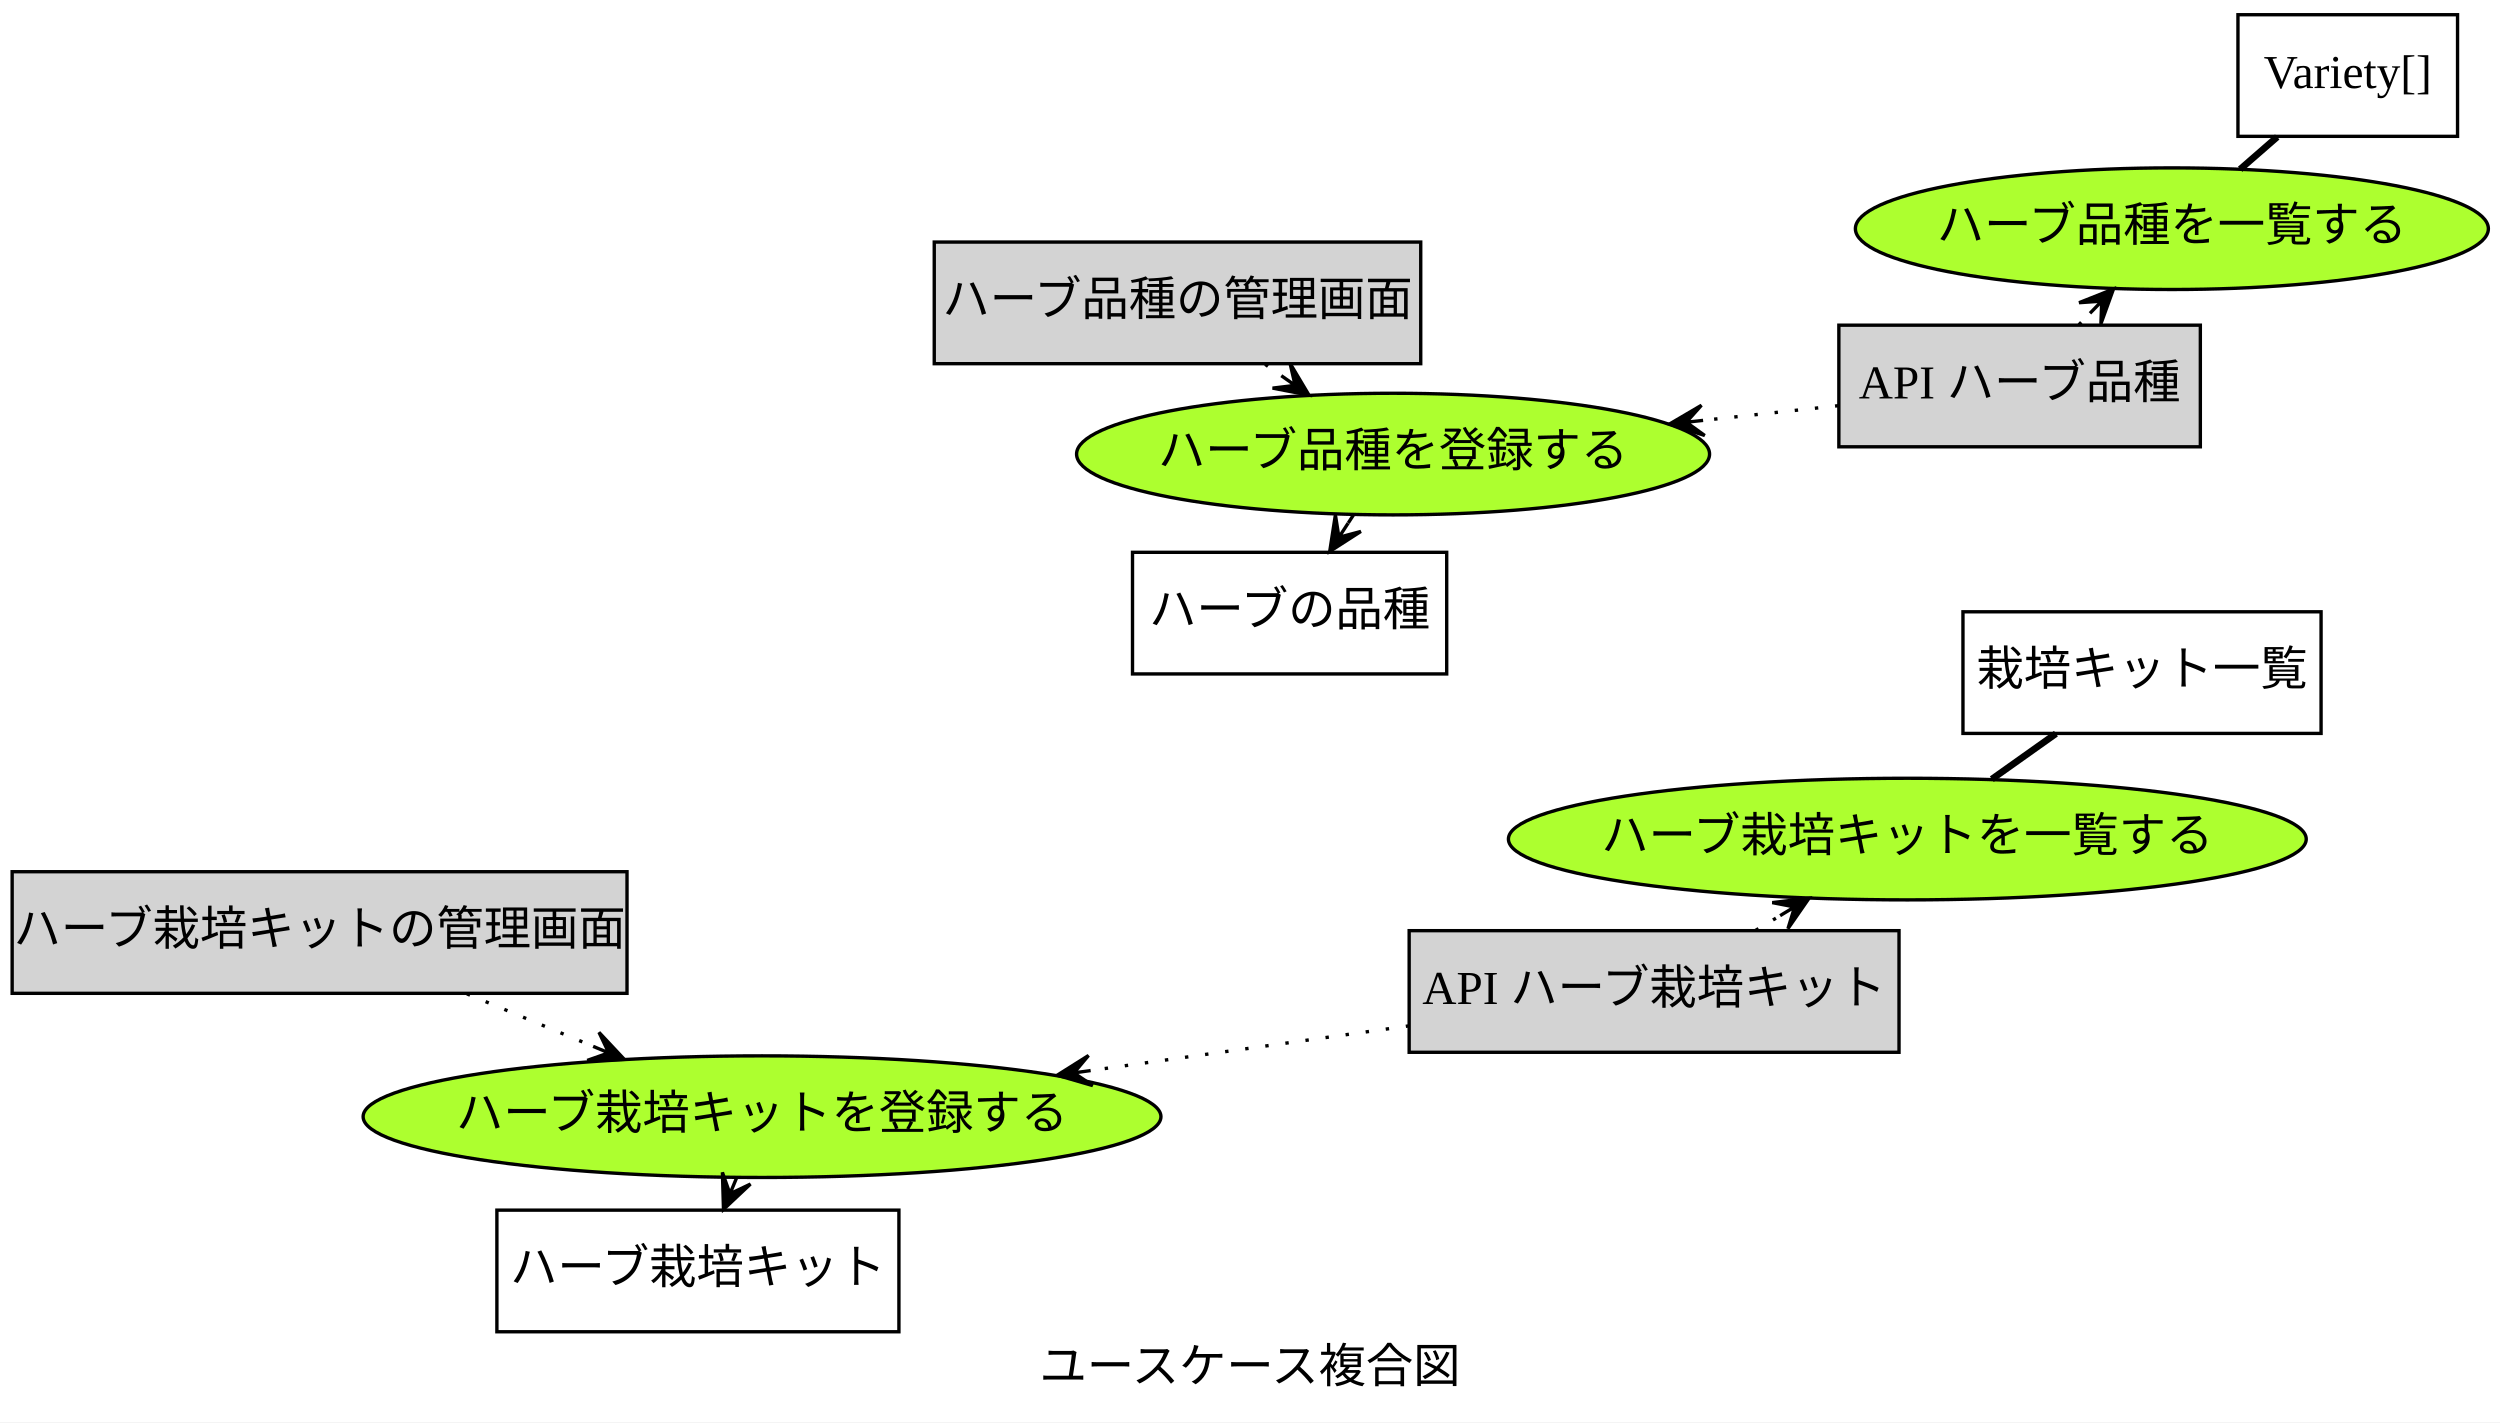
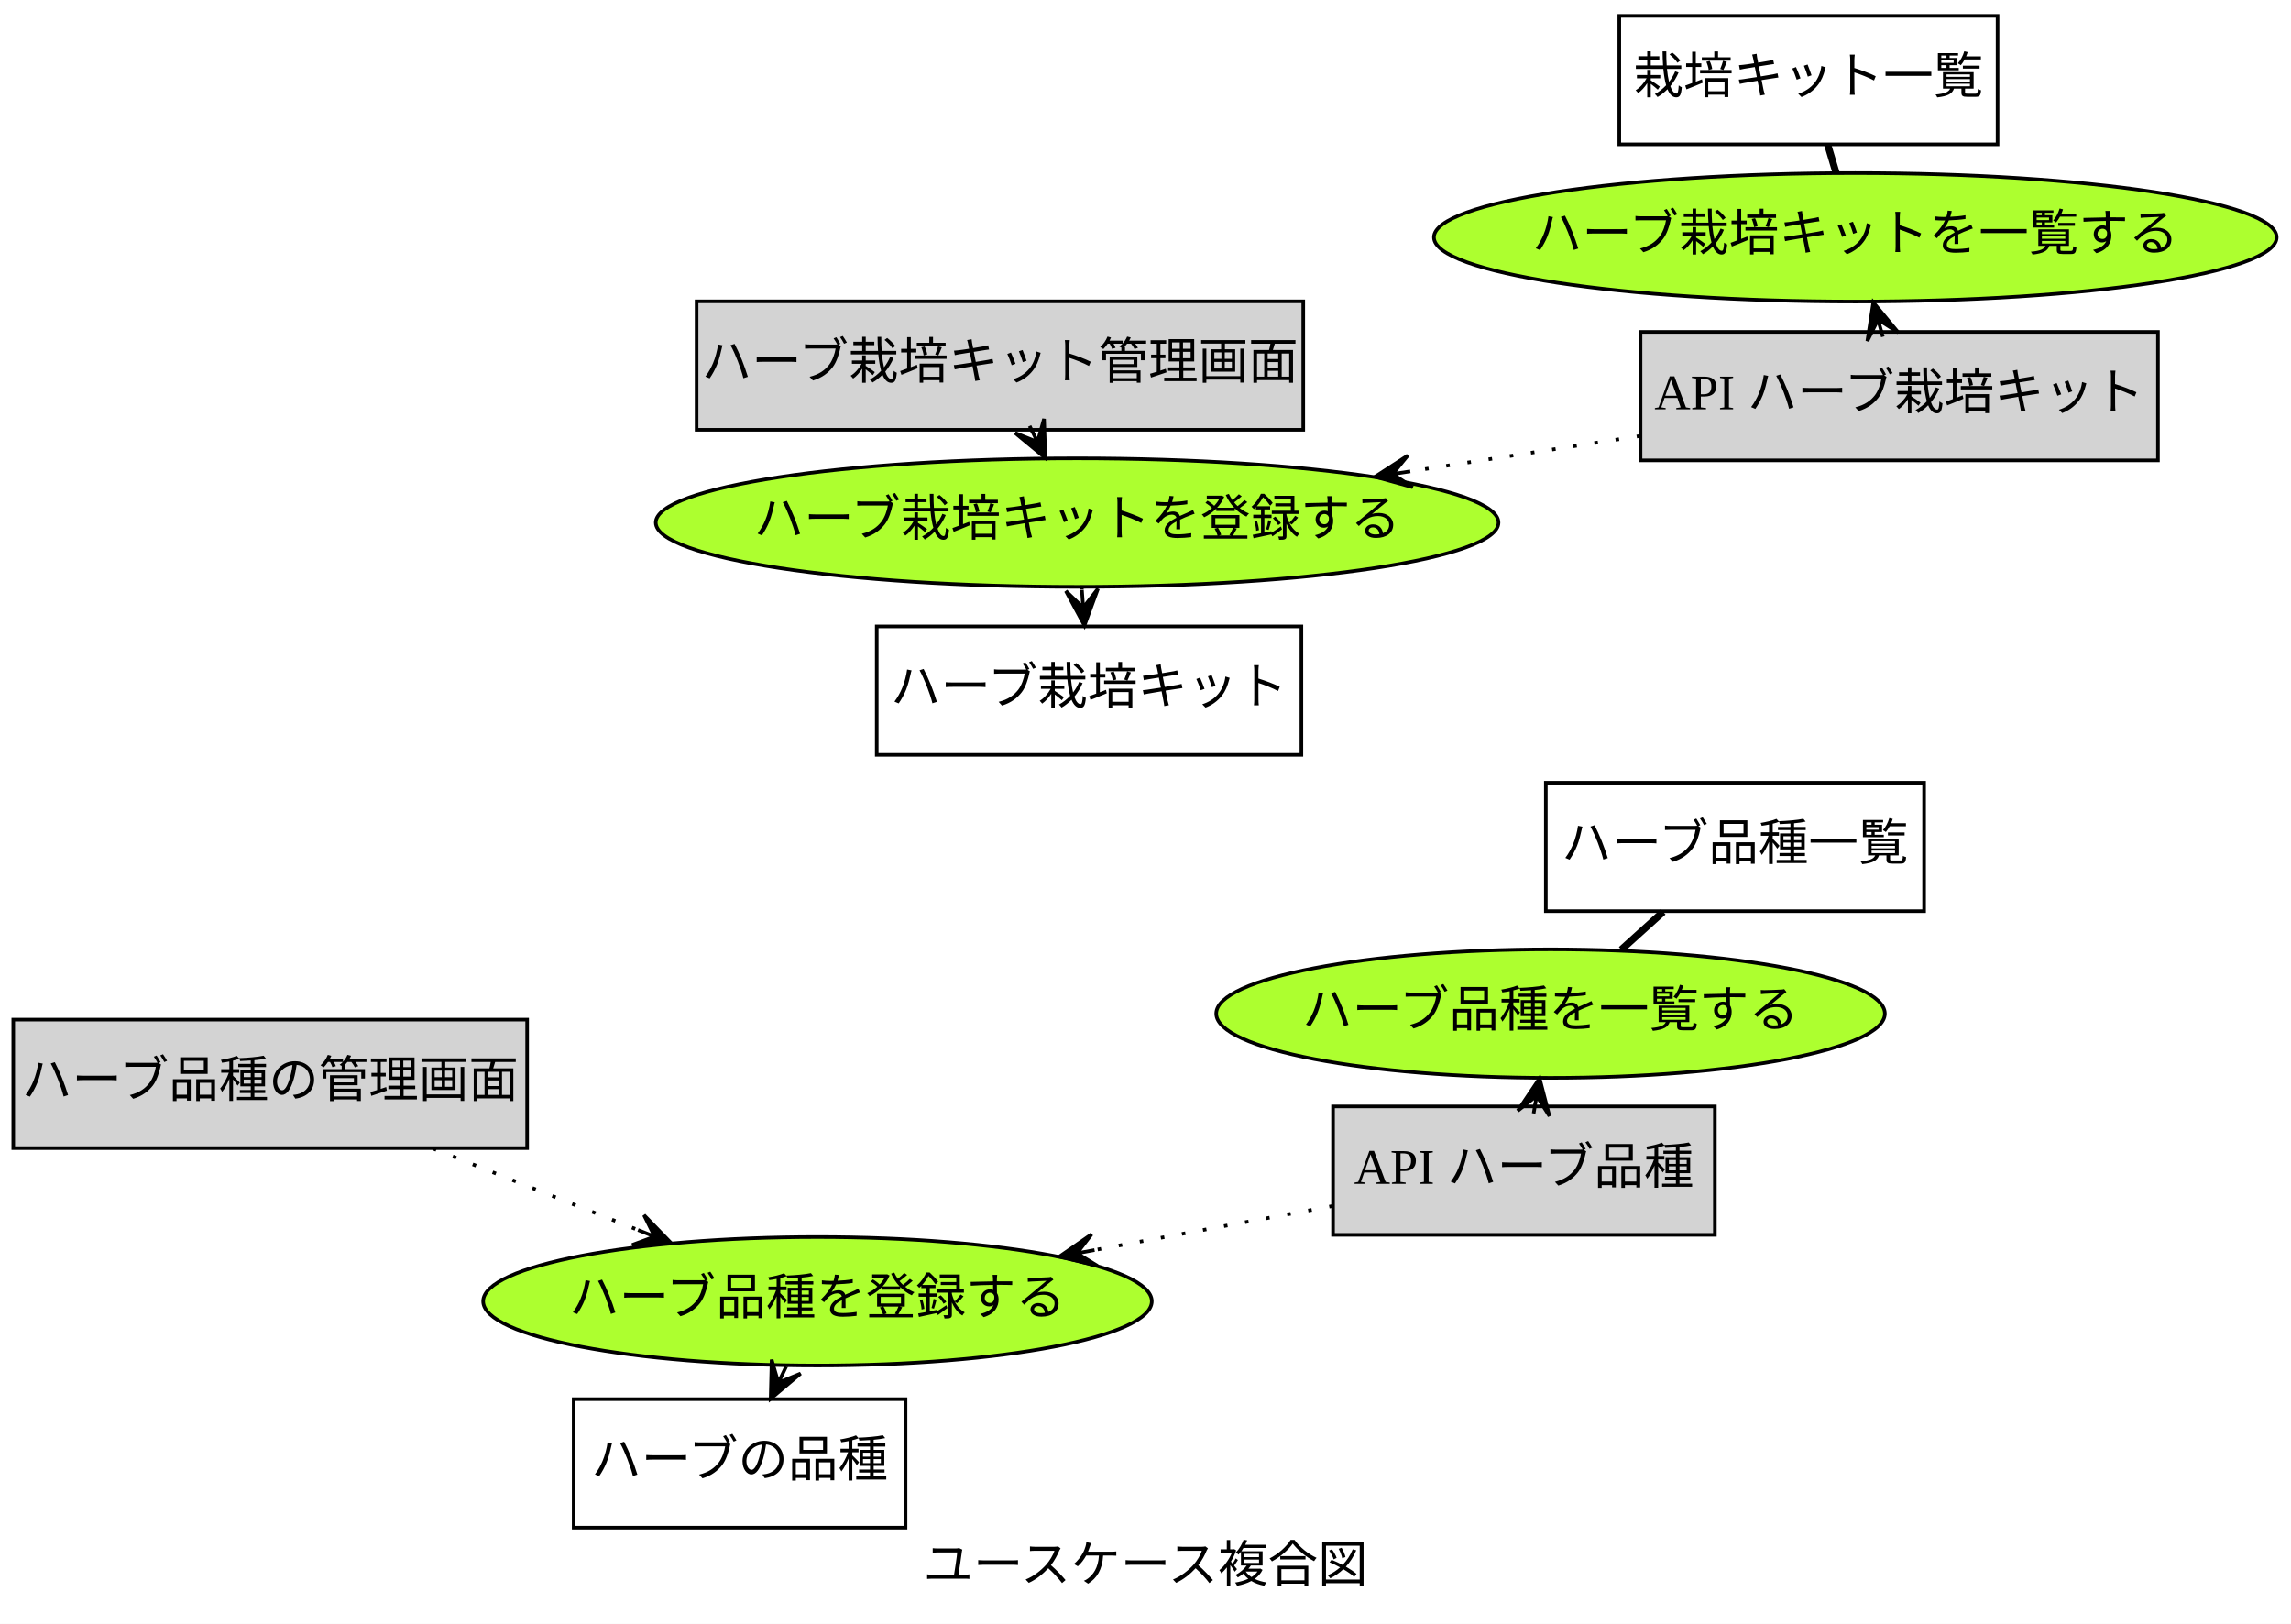
- <svg xmlns="http://www.w3.org/2000/svg" xmlns:xlink="http://www.w3.org/1999/xlink" width="740px" height="421px" viewBox="0.00 0.00 740.00 421.00">
-   <g id="graph0" class="graph" transform=" rotate(0) translate(4 394)">
-     <polygon fill="white" stroke="none" points="-4,27 -4,-394 736,-394 736,27 -4,27" />
-     <text text-anchor="middle" x="366" y="15.2" font-family="Times New Roman,serif" font-size="14.00">ユースケース複合図</text>
+ <svg xmlns="http://www.w3.org/2000/svg" xmlns:xlink="http://www.w3.org/1999/xlink" width="642px" height="455px" viewBox="0.00 0.00 642.00 455.00">
+   <g id="graph0" class="graph" transform=" rotate(0) translate(4 428)">
+     <polygon fill="white" stroke="none" points="-4,27 -4,-428 638,-428 638,27 -4,27" />
+     <text text-anchor="middle" x="317" y="15.2" font-family="Times New Roman,serif" font-size="14.00">ユースケース複合図</text>
    <g id="node1" class="node">
      <g id="a_node1">
        <a xlink:title="StarterKitRegisterService.register(StarterKit)">
-           <ellipse fill="greenyellow" stroke="black" cx="221.562" cy="-63.468" rx="118.079" ry="18" />
-           <text text-anchor="middle" x="221.562" y="-59.769" font-family="Times New Roman,serif" font-size="14.00">ハーブ栽培キットを登録する</text>
+           <ellipse fill="greenyellow" stroke="black" cx="297.845" cy="-281.565" rx="118.079" ry="18" />
+           <text text-anchor="middle" x="297.845" y="-277.865" font-family="Times New Roman,serif" font-size="14.00">ハーブ栽培キットを登録する</text>
        </a>
      </g>
    </g>
    <g id="node2" class="node">
      <g id="a_node2">
        <a xlink:title="StarterKit">
-           <polygon fill="none" stroke="black" points="262.08,-35.798 143.08,-35.798 143.08,0.202 262.08,0.202 262.08,-35.798" />
-           <text text-anchor="middle" x="202.58" y="-14.098" font-family="Times New Roman,serif" font-size="14.00">ハーブ栽培キット</text>
+           <polygon fill="none" stroke="black" points="360.684,-252.479 241.684,-252.479 241.684,-216.479 360.684,-216.479 360.684,-252.479" />
+           <text text-anchor="middle" x="301.184" y="-230.779" font-family="Times New Roman,serif" font-size="14.00">ハーブ栽培キット</text>
        </a>
      </g>
    </g>
    <g id="edge1" class="edge">
-       <path fill="none" stroke="black" stroke-dasharray="5,2" d="M214.06,-45.418C214.019,-45.322 213.979,-45.225 213.939,-45.128" />
-       <polygon fill="black" stroke="black" points="210.152,-36.016 218.145,-43.523 212.071,-40.633 213.99,-45.25 213.99,-45.25 213.99,-45.25 212.071,-40.633 209.834,-46.977 210.152,-36.016 210.152,-36.016" />
+       <path fill="none" stroke="black" stroke-dasharray="5,2" d="M299.127,-263.495C299.142,-263.274 299.158,-263.053 299.174,-262.832" />
+       <polygon fill="black" stroke="black" points="299.89,-252.734 303.671,-263.027 299.536,-257.722 299.182,-262.709 299.182,-262.709 299.182,-262.709 299.536,-257.722 294.694,-262.391 299.89,-252.734 299.89,-252.734" />
    </g>
    <g id="node3" class="node">
      <g id="a_node3">
        <a xlink:title="StarterKitController">
-           <polygon fill="lightgray" stroke="black" points="558.11,-118.524 413.11,-118.524 413.11,-82.524 558.11,-82.524 558.11,-118.524" />
-           <text text-anchor="middle" x="485.61" y="-96.824" font-family="Times New Roman,serif" font-size="14.00">API ハーブ栽培キット</text>
+           <polygon fill="lightgray" stroke="black" points="600.716,-335.001 455.716,-335.001 455.716,-299.001 600.716,-299.001 600.716,-335.001" />
+           <text text-anchor="middle" x="528.216" y="-313.301" font-family="Times New Roman,serif" font-size="14.00">API ハーブ栽培キット</text>
        </a>
      </g>
    </g>
    <g id="edge2" class="edge">
-       <path fill="none" stroke="black" stroke-dasharray="1,5" d="M413.109,-90.349C384.04,-86.27 350.103,-81.507 318.938,-77.134" />
-       <polygon fill="black" stroke="black" points="308.927,-75.729 319.455,-72.662 313.878,-76.424 318.83,-77.119 318.83,-77.119 318.83,-77.119 313.878,-76.424 318.204,-81.575 308.927,-75.729 308.927,-75.729" />
+       <path fill="none" stroke="black" stroke-dasharray="1,5" d="M455.641,-305.838C435.261,-302.703 412.809,-299.249 391.393,-295.955" />
+       <polygon fill="black" stroke="black" points="381.308,-294.403 391.876,-291.476 386.25,-295.164 391.191,-295.924 391.191,-295.924 391.191,-295.924 386.25,-295.164 390.507,-300.371 381.308,-294.403 381.308,-294.403" />
    </g>
    <g id="node5" class="node">
      <g id="a_node5">
        <a xlink:title="StarterKitService.listAll()">
-           <ellipse fill="greenyellow" stroke="black" cx="560.57" cy="-145.633" rx="118.079" ry="18" />
-           <text text-anchor="middle" x="560.57" y="-141.933" font-family="Times New Roman,serif" font-size="14.00">ハーブ栽培キットを一覧する</text>
+           <ellipse fill="greenyellow" stroke="black" cx="515.907" cy="-361.505" rx="118.079" ry="18" />
+           <text text-anchor="middle" x="515.907" y="-357.805" font-family="Times New Roman,serif" font-size="14.00">ハーブ栽培キットを一覧する</text>
        </a>
      </g>
    </g>
    <g id="edge5" class="edge">
-       <path fill="none" stroke="black" stroke-dasharray="1,5" d="M515.667,-118.612C517.948,-119.984 520.267,-121.38 522.589,-122.777" />
-       <polygon fill="black" stroke="black" points="531.481,-128.128 520.593,-126.828 527.197,-125.55 522.913,-122.972 522.913,-122.972 522.913,-122.972 527.197,-125.55 525.233,-119.116 531.481,-128.128 531.481,-128.128" />
+       <path fill="none" stroke="black" stroke-dasharray="1,5" d="M523.209,-335.103C523.186,-335.187 523.163,-335.271 523.139,-335.356" />
+       <polygon fill="black" stroke="black" points="520.949,-343.275 519.278,-332.437 522.282,-338.456 523.615,-333.637 523.615,-333.637 523.615,-333.637 522.282,-338.456 527.952,-334.837 520.949,-343.275 520.949,-343.275" />
    </g>
    <g id="node4" class="node">
      <g id="a_node4">
        <a xlink:title="StarterKitController">
-           <polygon fill="lightgray" stroke="black" points="181.596,-135.974 -0.404,-135.974 -0.404,-99.974 181.596,-99.974 181.596,-135.974" />
-           <text text-anchor="middle" x="90.596" y="-114.274" font-family="Times New Roman,serif" font-size="14.00">ハーブ栽培キットの管理画面</text>
+           <polygon fill="lightgray" stroke="black" points="361.209,-343.569 191.209,-343.569 191.209,-307.569 361.209,-307.569 361.209,-343.569" />
+           <text text-anchor="middle" x="276.209" y="-321.869" font-family="Times New Roman,serif" font-size="14.00">ハーブ栽培キット管理画面</text>
        </a>
      </g>
    </g>
    <g id="edge3" class="edge">
-       <path fill="none" stroke="black" stroke-dasharray="1,5" d="M134.206,-99.825C146.066,-94.888 159.008,-89.502 171.208,-84.425" />
-       <polygon fill="black" stroke="black" points="180.799,-80.433 173.296,-88.43 176.183,-82.354 171.567,-84.275 171.567,-84.275 171.567,-84.275 176.183,-82.354 169.838,-80.121 180.799,-80.433 180.799,-80.433" />
+       <path fill="none" stroke="black" stroke-dasharray="1,5" d="M285.134,-307.417C285.213,-307.257 285.292,-307.097 285.371,-306.937" />
+       <polygon fill="black" stroke="black" points="288.941,-299.675 288.567,-310.635 286.735,-304.162 284.528,-308.649 284.528,-308.649 284.528,-308.649 286.735,-304.162 280.49,-306.664 288.941,-299.675 288.941,-299.675" />
    </g>
    <g id="node6" class="node">
      <g id="a_node6">
        <a xlink:title="StarterKitList">
-           <polygon fill="none" stroke="black" points="683.037,-212.91 577.037,-212.91 577.037,-176.91 683.037,-176.91 683.037,-212.91" />
-           <text text-anchor="middle" x="630.037" y="-191.21" font-family="Times New Roman,serif" font-size="14.00">栽培キット一覧</text>
+           <polygon fill="none" stroke="black" points="555.771,-423.55 449.771,-423.55 449.771,-387.55 555.771,-387.55 555.771,-423.55" />
+           <text text-anchor="middle" x="502.771" y="-401.85" font-family="Times New Roman,serif" font-size="14.00">栽培キット一覧</text>
        </a>
      </g>
    </g>
    <g id="edge4" class="edge">
-       <path fill="none" stroke="black" stroke-width="2" d="M604.565,-176.841C598.369,-172.446 591.749,-167.75 585.576,-163.371" />
+       <path fill="none" stroke="black" stroke-width="2" d="M508.19,-387.381C508.953,-384.821 509.738,-382.191 510.501,-379.632" />
    </g>
    <g id="node7" class="node">
      <g id="a_node7">
        <a xlink:title="VarietyRegisterService.register(Variety)">
-           <ellipse fill="greenyellow" stroke="black" cx="408.349" cy="-259.594" rx="93.683" ry="18" />
-           <text text-anchor="middle" x="408.349" y="-255.894" font-family="Times New Roman,serif" font-size="14.00">ハーブ品種を登録する</text>
+           <ellipse fill="greenyellow" stroke="black" cx="225.081" cy="-63.374" rx="93.683" ry="18" />
+           <text text-anchor="middle" x="225.081" y="-59.674" font-family="Times New Roman,serif" font-size="14.00">ハーブ品種を登録する</text>
        </a>
      </g>
    </g>
    <g id="node8" class="node">
      <g id="a_node8">
        <a xlink:title="Variety">
-           <polygon fill="none" stroke="black" points="424.224,-230.514 331.224,-230.514 331.224,-194.514 424.224,-194.514 424.224,-230.514" />
-           <text text-anchor="middle" x="377.724" y="-208.814" font-family="Times New Roman,serif" font-size="14.00">ハーブの品種</text>
+           <polygon fill="none" stroke="black" points="249.757,-35.949 156.757,-35.949 156.757,0.051 249.757,0.051 249.757,-35.949" />
+           <text text-anchor="middle" x="203.257" y="-14.249" font-family="Times New Roman,serif" font-size="14.00">ハーブの品種</text>
        </a>
      </g>
    </g>
    <g id="edge6" class="edge">
-       <path fill="none" stroke="black" stroke-dasharray="5,2" d="M396.596,-241.526C396.094,-240.755 395.587,-239.975 395.077,-239.19" />
-       <polygon fill="black" stroke="black" points="389.597,-230.767 398.822,-236.695 392.323,-234.958 395.05,-239.149 395.05,-239.149 395.05,-239.149 392.323,-234.958 391.278,-241.603 389.597,-230.767 389.597,-230.767" />
+       <path fill="none" stroke="black" stroke-dasharray="5,2" d="M216.456,-45.421C216.41,-45.325 216.363,-45.229 216.317,-45.132" />
+       <polygon fill="black" stroke="black" points="211.963,-36.07 220.35,-43.135 214.128,-40.576 216.293,-45.083 216.293,-45.083 216.293,-45.083 214.128,-40.576 212.237,-47.032 211.963,-36.07 211.963,-36.07" />
    </g>
    <g id="node9" class="node">
      <g id="a_node9">
        <a xlink:title="VarietyController">
-           <polygon fill="lightgray" stroke="black" points="647.302,-297.747 540.302,-297.747 540.302,-261.747 647.302,-261.747 647.302,-297.747" />
-           <text text-anchor="middle" x="593.802" y="-276.047" font-family="Times New Roman,serif" font-size="14.00">API ハーブ品種</text>
+           <polygon fill="lightgray" stroke="black" points="476.552,-117.98 369.552,-117.98 369.552,-81.98 476.552,-81.98 476.552,-117.98" />
+           <text text-anchor="middle" x="423.052" y="-96.28" font-family="Times New Roman,serif" font-size="14.00">API ハーブ品種</text>
        </a>
      </g>
    </g>
    <g id="edge7" class="edge">
-       <path fill="none" stroke="black" stroke-dasharray="1,5" d="M540.162,-273.918C527.594,-272.552 513.853,-271.059 500.14,-269.569" />
-       <polygon fill="black" stroke="black" points="490.176,-268.486 500.604,-265.093 495.147,-269.026 500.118,-269.566 500.118,-269.566 500.118,-269.566 495.147,-269.026 499.632,-274.04 490.176,-268.486 490.176,-268.486" />
+       <path fill="none" stroke="black" stroke-dasharray="1,5" d="M369.478,-90.074C349.022,-86.291 325.262,-81.898 302.994,-77.781" />
+       <polygon fill="black" stroke="black" points="292.885,-75.911 303.536,-73.305 297.801,-76.821 302.718,-77.73 302.718,-77.73 302.718,-77.73 297.801,-76.821 301.9,-82.155 292.885,-75.911 292.885,-75.911" />
    </g>
    <g id="node11" class="node">
      <g id="a_node11">
        <a xlink:title="VarietyService.listAll()">
-           <ellipse fill="greenyellow" stroke="black" cx="638.877" cy="-326.307" rx="93.683" ry="18" />
-           <text text-anchor="middle" x="638.877" y="-322.607" font-family="Times New Roman,serif" font-size="14.00">ハーブ品種を一覧する</text>
+           <ellipse fill="greenyellow" stroke="black" cx="430.506" cy="-143.987" rx="93.683" ry="18" />
+           <text text-anchor="middle" x="430.506" y="-140.287" font-family="Times New Roman,serif" font-size="14.00">ハーブ品種を一覧する</text>
        </a>
      </g>
    </g>
    <g id="edge10" class="edge">
-       <path fill="none" stroke="black" stroke-dasharray="1,5" d="M611.358,-297.882C612.409,-298.967 613.475,-300.068 614.546,-301.174" />
-       <polygon fill="black" stroke="black" points="621.591,-308.451 611.402,-304.397 618.113,-304.859 614.635,-301.267 614.635,-301.267 614.635,-301.267 618.113,-304.859 617.868,-298.137 621.591,-308.451 621.591,-308.451" />
+       <path fill="none" stroke="black" stroke-dasharray="1,5" d="M426.127,-118.133C426.154,-118.293 426.181,-118.453 426.208,-118.614" />
+       <polygon fill="black" stroke="black" points="427.438,-125.875 421.332,-116.767 426.603,-120.946 425.768,-116.016 425.768,-116.016 425.768,-116.016 426.603,-120.946 430.205,-115.264 427.438,-125.875 427.438,-125.875" />
    </g>
    <g id="node10" class="node">
      <g id="a_node10">
        <a xlink:title="VarietyController">
-           <polygon fill="lightgray" stroke="black" points="416.537,-322.349 272.537,-322.349 272.537,-286.349 416.537,-286.349 416.537,-322.349" />
-           <text text-anchor="middle" x="344.537" y="-300.649" font-family="Times New Roman,serif" font-size="14.00">ハーブ品種の管理画面</text>
+           <polygon fill="lightgray" stroke="black" points="143.719,-142.298 -0.281,-142.298 -0.281,-106.298 143.719,-106.298 143.719,-142.298" />
+           <text text-anchor="middle" x="71.719" y="-120.598" font-family="Times New Roman,serif" font-size="14.00">ハーブ品種の管理画面</text>
        </a>
      </g>
    </g>
    <g id="edge8" class="edge">
-       <path fill="none" stroke="black" stroke-dasharray="1,5" d="M370.491,-286.145C371.962,-285.114 373.45,-284.07 374.943,-283.023" />
-       <polygon fill="black" stroke="black" points="383.449,-277.057 377.846,-286.484 379.355,-279.928 375.262,-282.8 375.262,-282.8 375.262,-282.8 379.355,-279.928 372.678,-279.115 383.449,-277.057 383.449,-277.057" />
+       <path fill="none" stroke="black" stroke-dasharray="1,5" d="M117.317,-106.184C135.363,-99.015 156.172,-90.749 174.664,-83.403" />
+       <polygon fill="black" stroke="black" points="184.096,-79.656 176.464,-87.53 179.449,-81.502 174.803,-83.348 174.803,-83.348 174.803,-83.348 179.449,-81.502 173.141,-79.166 184.096,-79.656 184.096,-79.656" />
    </g>
    <g id="node12" class="node">
      <g id="a_node12">
-         <a xlink:title="Variety[]">
-           <polygon fill="none" stroke="black" points="723.434,-389.642 658.434,-389.642 658.434,-353.642 723.434,-353.642 723.434,-389.642" />
-           <text text-anchor="middle" x="690.934" y="-367.942" font-family="Times New Roman,serif" font-size="14.00">Variety[]</text>
+         <a xlink:title="Varieties">
+           <polygon fill="none" stroke="black" points="535.184,-208.684 429.184,-208.684 429.184,-172.684 535.184,-172.684 535.184,-208.684" />
+           <text text-anchor="middle" x="482.184" y="-186.984" font-family="Times New Roman,serif" font-size="14.00">ハーブ品種一覧</text>
        </a>
      </g>
    </g>
    <g id="edge9" class="edge">
-       <path fill="none" stroke="black" stroke-width="2" d="M670.06,-353.464C666.439,-350.31 662.68,-347.037 659.078,-343.899" />
+       <path fill="none" stroke="black" stroke-width="2" d="M462.056,-172.496C458.202,-169.014 454.169,-165.369 450.325,-161.896" />
    </g>
  </g>
</svg>
